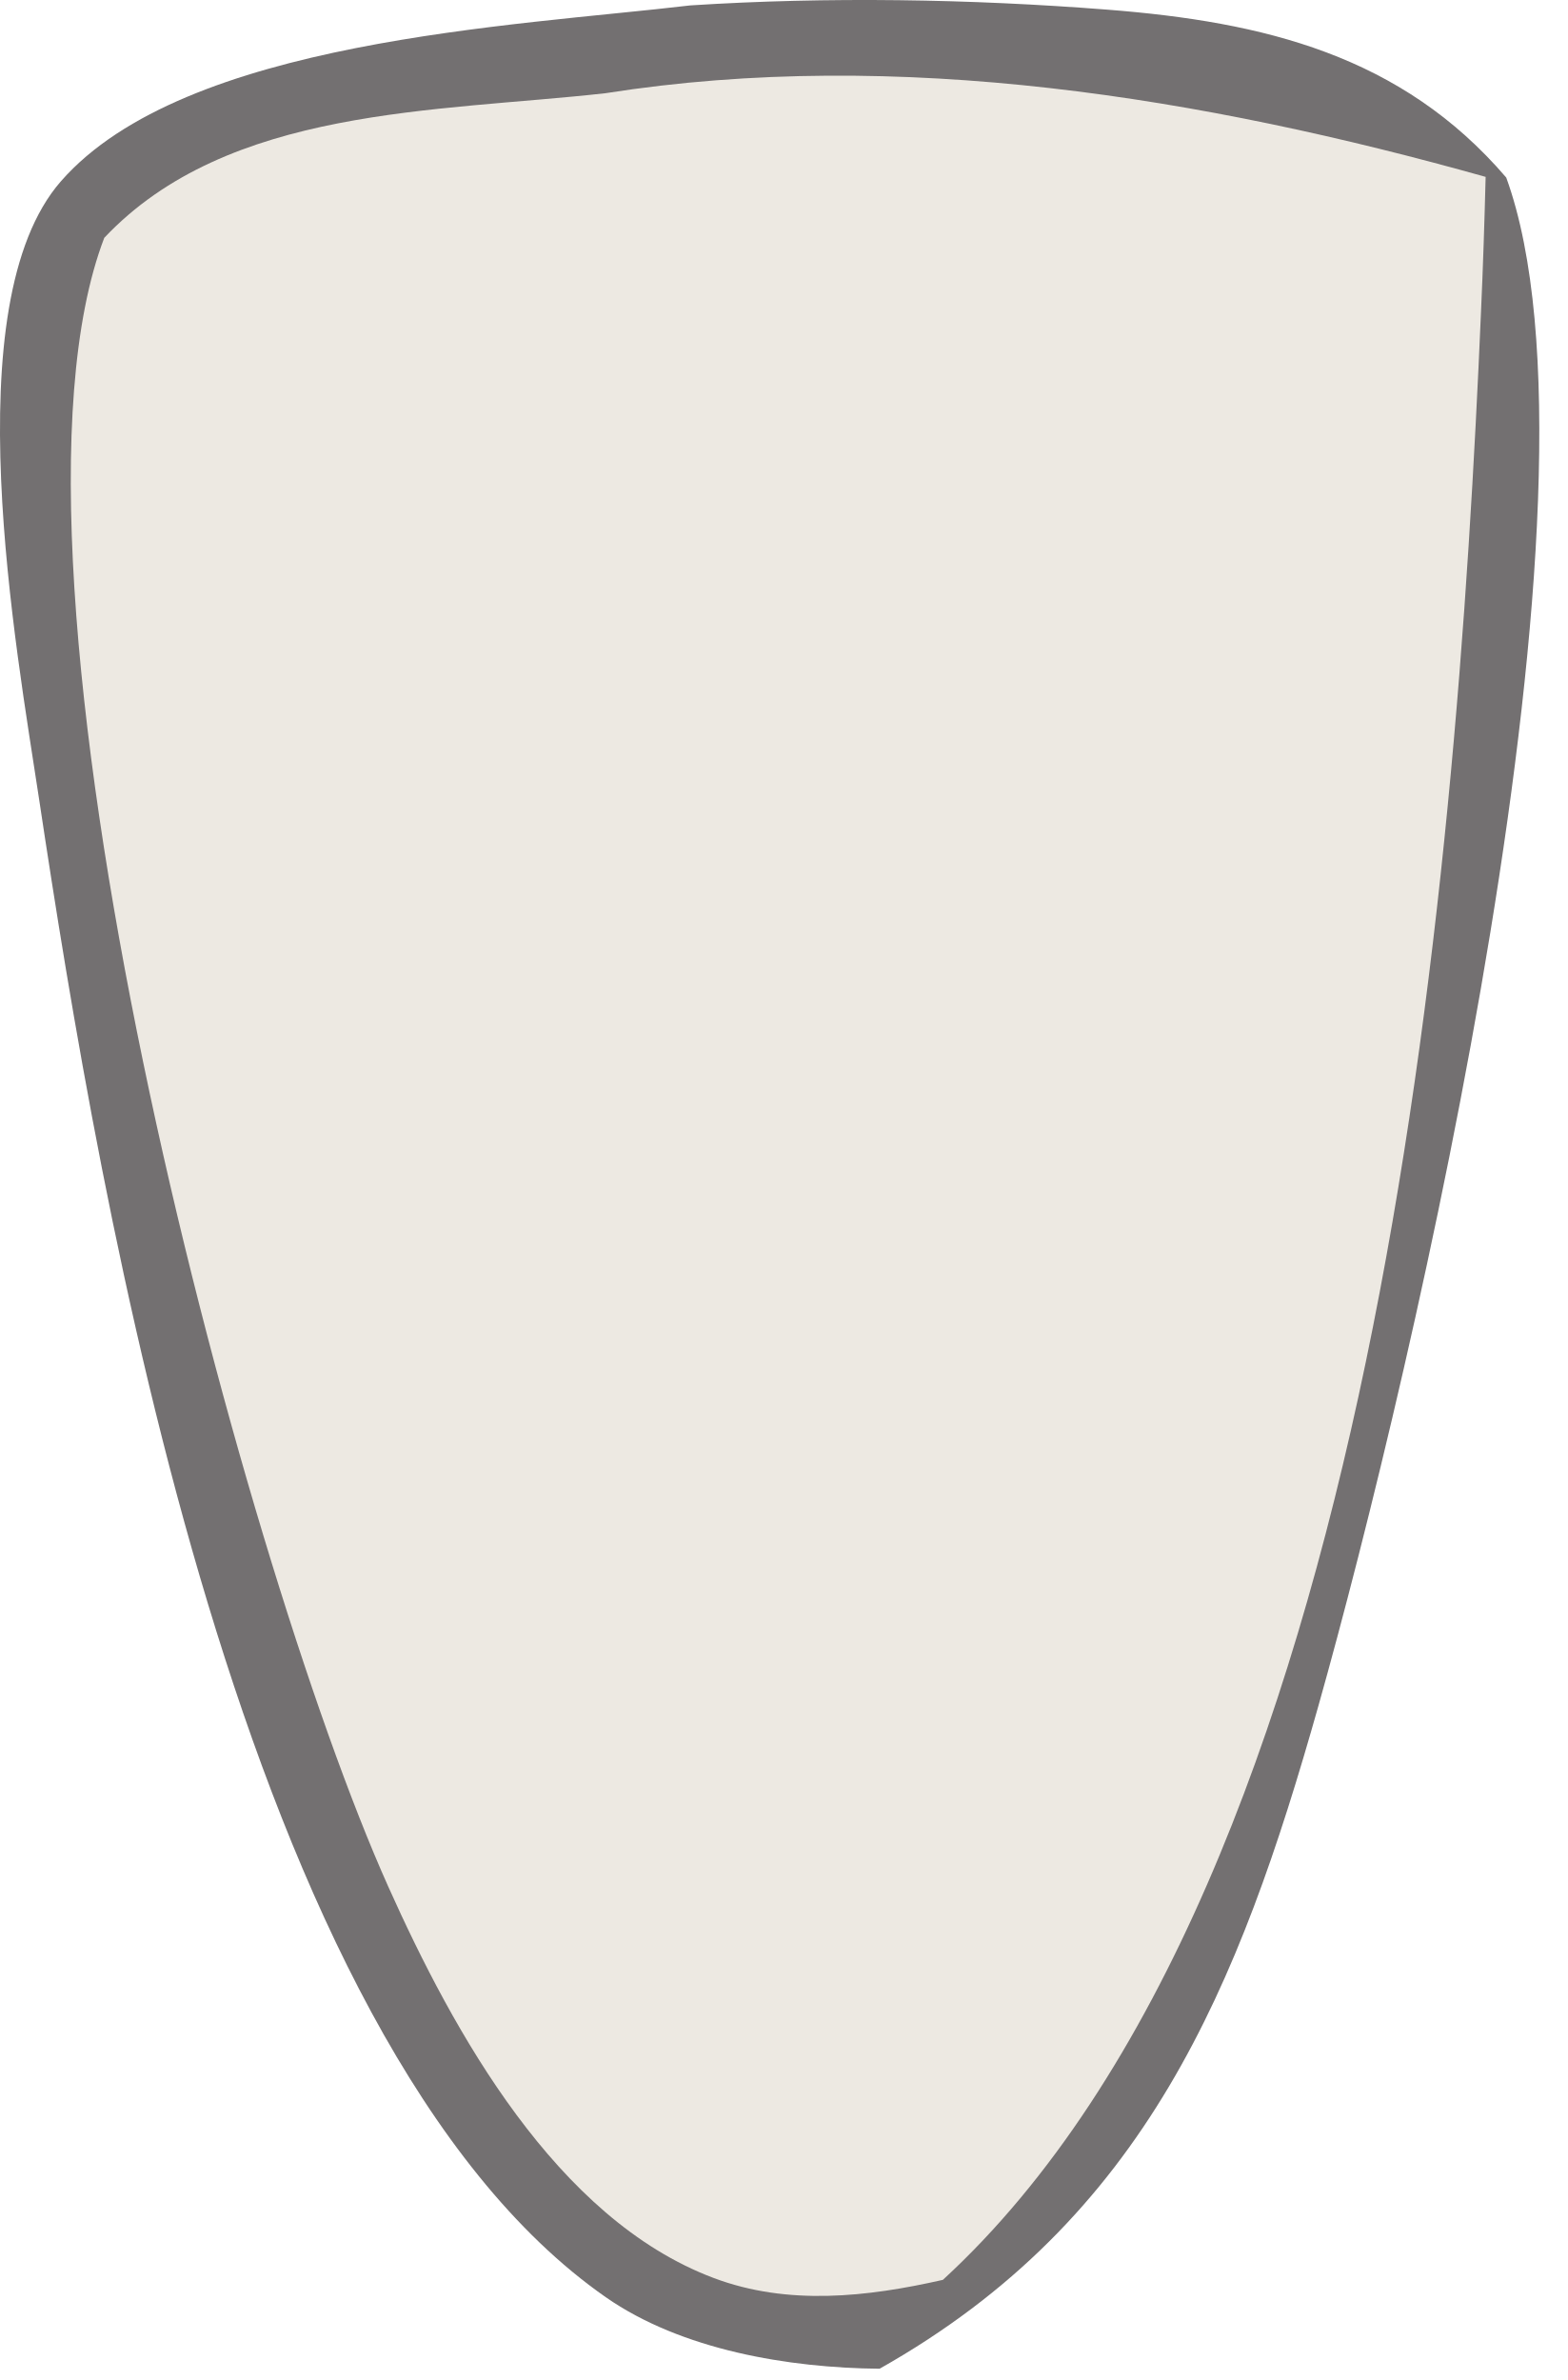
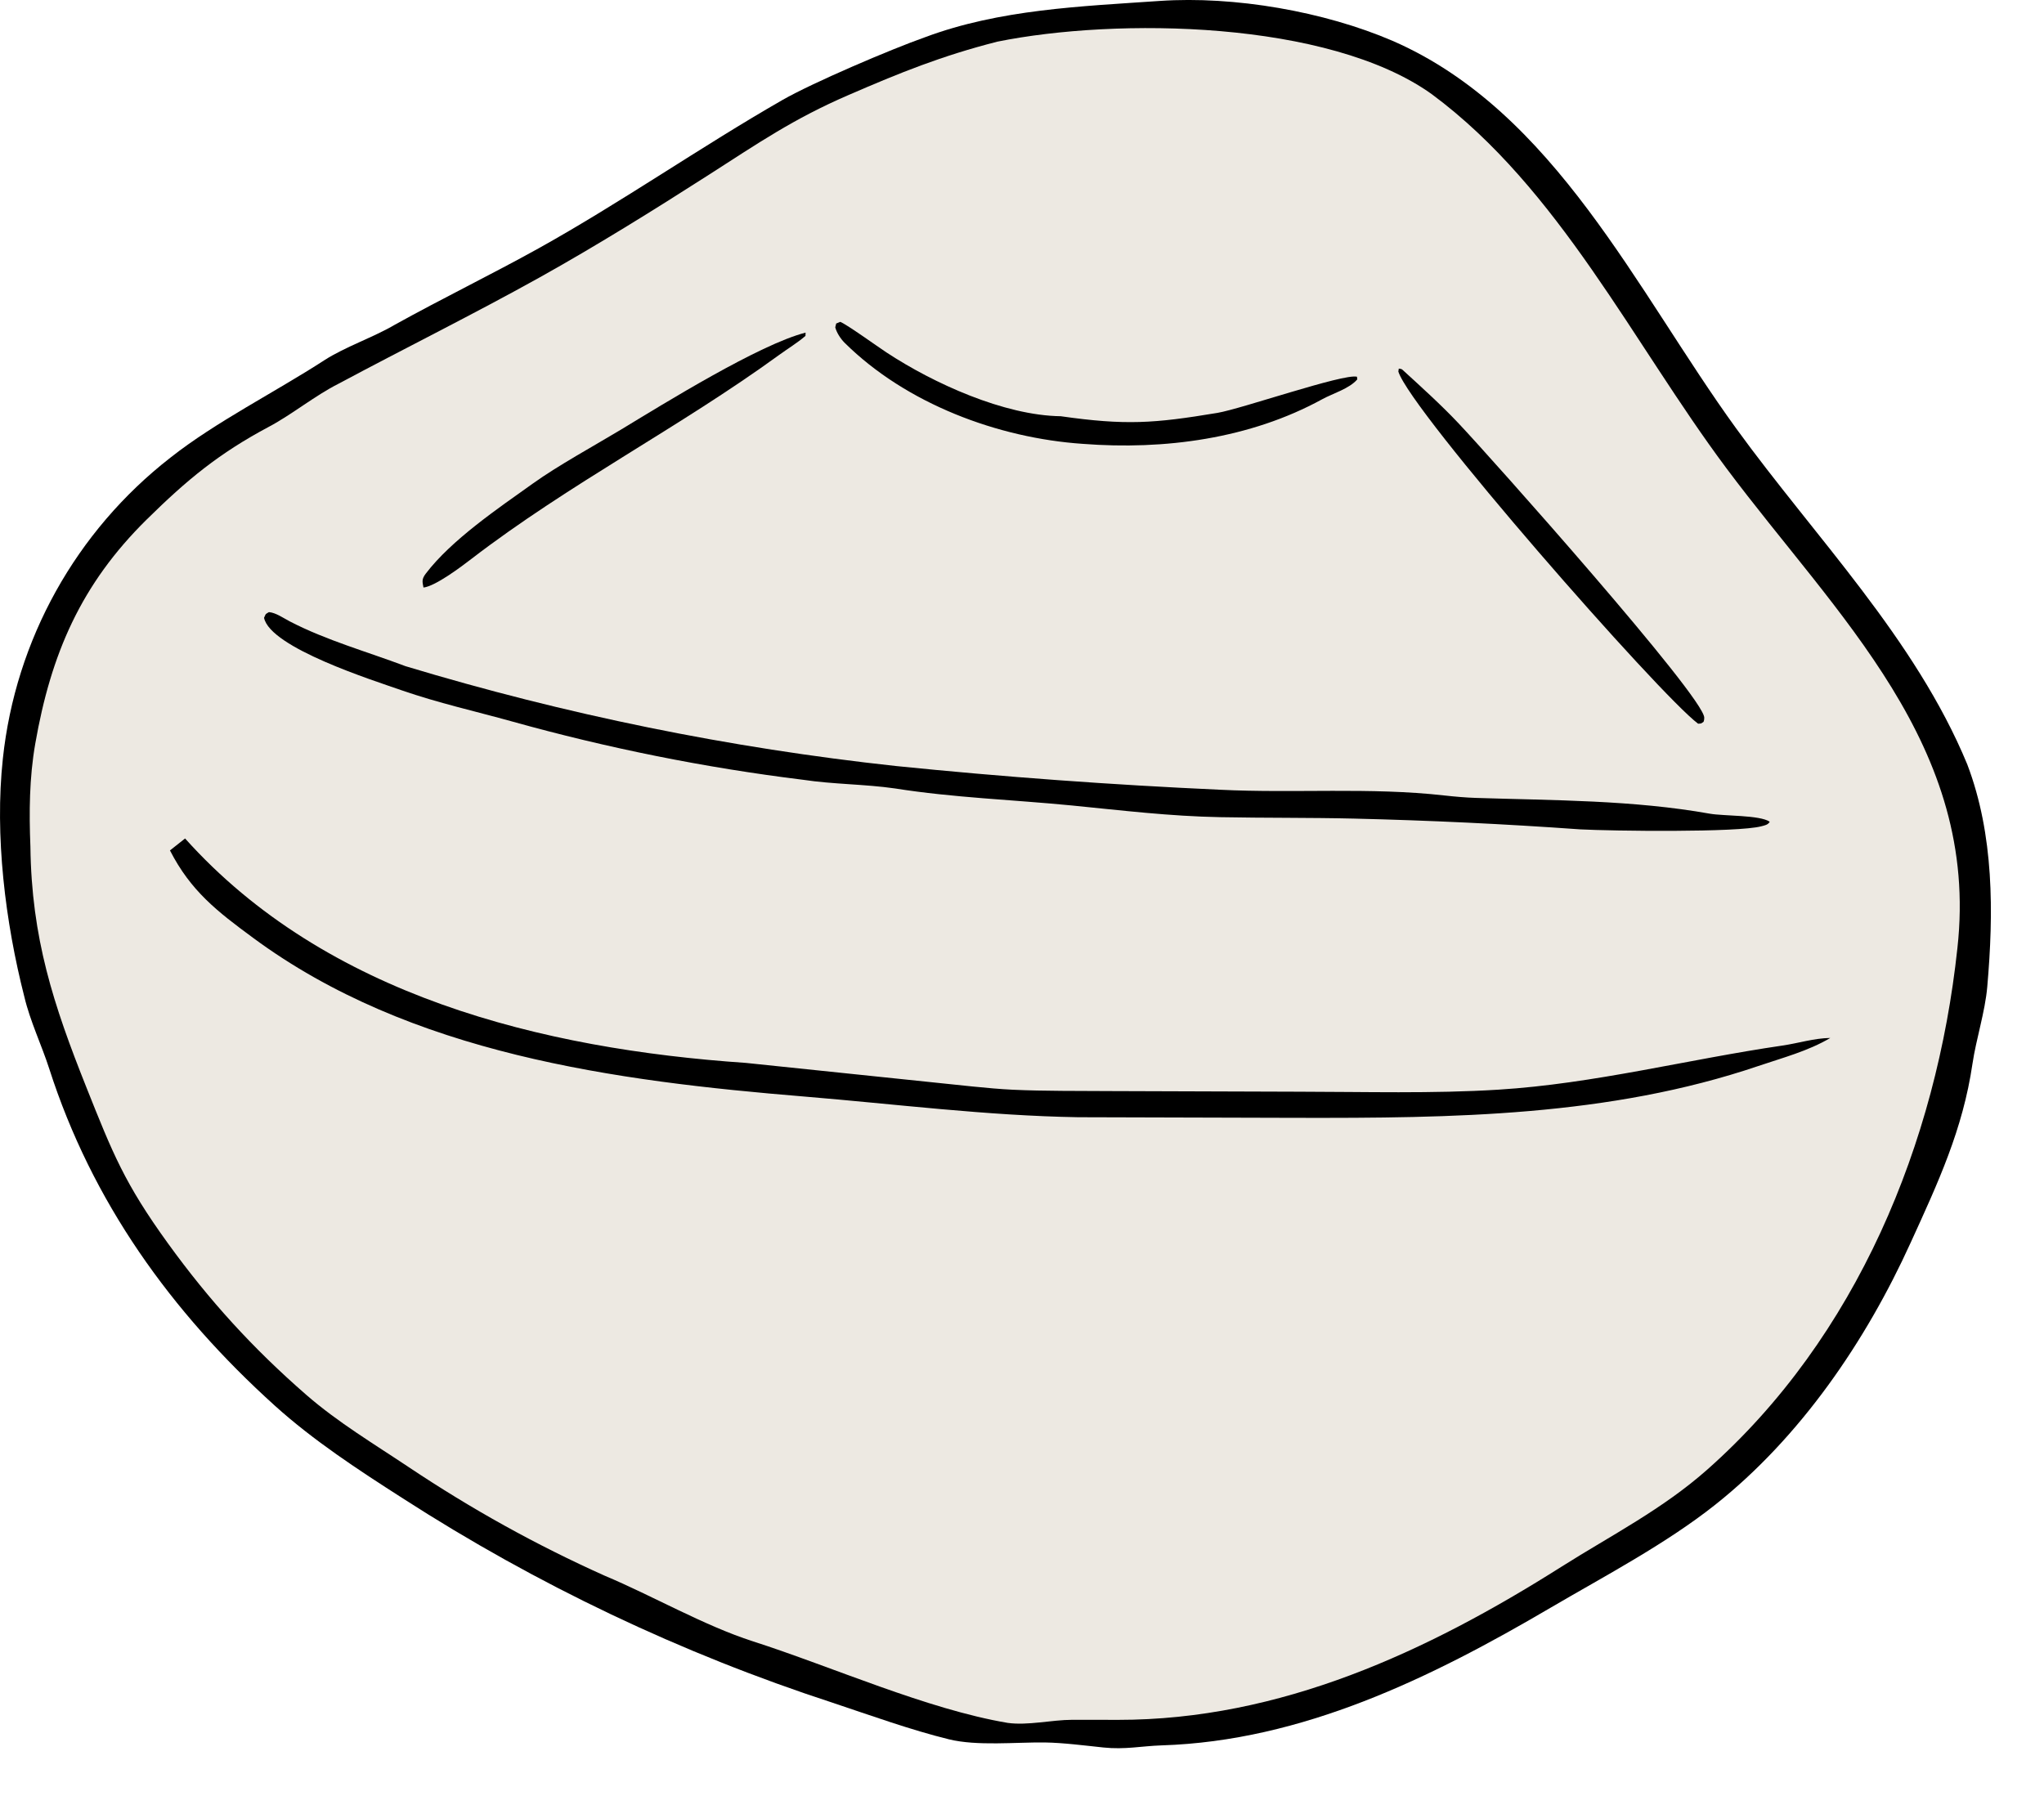
- <svg xmlns="http://www.w3.org/2000/svg" width="27" height="41" viewBox="0 0 27 41" fill="none">
-   <path d="M11.892 0.093C14.257 -0.059 16.712 -0.018 19.072 0.166C21.772 0.377 24.142 0.951 25.947 3.059C27.897 8.422 24.347 23.584 22.712 29.384C21.342 34.237 19.732 38.223 15.152 40.806C13.587 40.792 11.742 40.485 10.434 39.573C4.132 35.175 1.723 20.738 0.674 13.771C0.282 11.171 -0.805 5.242 1.05 3.122C3.184 0.685 8.845 0.453 11.892 0.093Z" fill="#737071" />
-   <path d="M10.428 1.606C15.482 0.811 20.737 1.684 25.592 3.047C25.572 3.824 25.547 4.601 25.512 5.378C25.087 15.289 23.737 32.388 16.242 39.275C14.942 39.57 13.572 39.725 12.292 39.242C9.583 38.222 7.816 35.016 6.689 32.502C4.124 26.781 -0.381 9.788 1.796 4.097C3.932 1.834 7.519 1.932 10.428 1.606Z" fill="#EDE9E2" />
+ <svg xmlns="http://www.w3.org/2000/svg" width="33" height="29" viewBox="0 0 33 29" fill="none">
+   <path d="M17.813 28.217C18.164 28.254 18.424 28.194 18.753 28.183C21.024 28.112 23.103 27.094 25.029 25.963C25.886 25.46 26.885 24.937 27.69 24.299C29.067 23.207 30.124 21.658 30.847 20.066C31.289 19.098 31.69 18.237 31.845 17.178C31.904 16.778 32.049 16.339 32.084 15.934C32.188 14.739 32.194 13.48 31.761 12.342C30.921 10.311 29.304 8.675 28.028 6.915C26.429 4.71 25.107 1.802 22.482 0.659C21.379 0.185 19.931 -0.067 18.725 0.015C17.449 0.103 16.14 0.15 14.932 0.602C14.382 0.796 13.116 1.337 12.63 1.616C11.317 2.369 10.024 3.271 8.692 4.012C7.933 4.433 7.14 4.819 6.379 5.241C6.034 5.445 5.568 5.602 5.236 5.817C4.452 6.326 3.478 6.815 2.751 7.39C1.226 8.577 0.25 10.331 0.046 12.251C-0.088 13.494 0.085 14.889 0.394 16.099C0.487 16.491 0.673 16.878 0.794 17.254C1.485 19.407 2.762 21.184 4.433 22.694C5.062 23.262 5.784 23.734 6.506 24.196C8.666 25.588 10.997 26.697 13.441 27.494C14.037 27.693 14.714 27.937 15.32 28.085C15.777 28.197 16.398 28.13 16.87 28.136C17.162 28.14 17.516 28.186 17.813 28.217Z" fill="black" />
+   <path d="M16.27 27.82C16.595 27.865 16.978 27.771 17.311 27.77C17.554 27.769 17.803 27.771 18.047 27.771C20.671 27.773 23.038 26.673 25.21 25.298C26.019 24.787 26.843 24.369 27.568 23.726C29.977 21.591 31.265 18.459 31.602 15.309C31.965 12.041 29.657 9.951 27.869 7.556C26.363 5.538 25.178 3.049 23.115 1.52C21.447 0.327 18.026 0.283 16.1 0.673C15.201 0.903 14.535 1.172 13.691 1.538C12.809 1.92 12.246 2.308 11.443 2.823C10.56 3.389 9.625 3.971 8.708 4.482C7.645 5.074 6.536 5.623 5.462 6.198C5.088 6.387 4.71 6.695 4.347 6.888C3.53 7.323 3.02 7.747 2.37 8.387C1.307 9.434 0.822 10.559 0.569 12.01C0.473 12.561 0.469 13.115 0.491 13.671C0.509 15.147 0.861 16.219 1.396 17.561C1.819 18.622 2.01 19.107 2.711 20.076C3.376 20.996 4.081 21.771 4.945 22.523C5.455 22.967 6.042 23.318 6.6 23.691C7.619 24.371 8.648 24.943 9.764 25.444C10.526 25.763 11.371 26.251 12.156 26.503C13.431 26.912 14.964 27.6 16.27 27.82Z" fill="#EDE9E2" />
+   <path d="M17.407 18.04L20.93 18.05C23.439 18.055 25.978 18.03 28.388 17.213C28.78 17.08 29.192 16.972 29.55 16.76C29.285 16.764 29.037 16.845 28.776 16.883C27.25 17.106 25.738 17.499 24.193 17.595C23.138 17.661 22.027 17.629 20.967 17.628L17.939 17.618C17.425 17.614 16.858 17.62 16.349 17.596C15.945 17.577 15.45 17.515 15.041 17.475L12.043 17.163C8.749 16.938 5.264 16.078 2.988 13.539L2.744 13.732C3.08 14.388 3.507 14.717 4.084 15.142C6.623 17.019 9.931 17.455 12.995 17.707C14.458 17.828 15.933 18.016 17.407 18.04Z" fill="black" />
+   <path d="M25.513 13.392C26.025 13.419 28.055 13.445 28.437 13.342C28.493 13.327 28.543 13.32 28.572 13.269C28.416 13.159 27.824 13.178 27.606 13.139C26.36 12.917 25.088 12.925 23.827 12.884C23.669 12.879 23.482 12.863 23.323 12.845C22.119 12.709 20.902 12.812 19.696 12.752C17.949 12.673 16.204 12.546 14.464 12.369C11.781 12.078 9.13 11.538 6.547 10.757C5.928 10.523 5.268 10.34 4.679 10.034C4.577 9.981 4.454 9.893 4.342 9.884C4.273 9.927 4.3 9.899 4.263 9.976C4.363 10.461 6.029 10.987 6.489 11.148C7.064 11.348 7.682 11.487 8.268 11.65C9.805 12.079 11.379 12.396 12.963 12.591C13.451 12.665 13.962 12.661 14.448 12.731C15.396 12.881 16.352 12.913 17.303 13.006C18.112 13.086 18.884 13.18 19.701 13.195C20.421 13.209 21.141 13.201 21.86 13.218C23.078 13.247 24.297 13.305 25.513 13.392Z" fill="black" />
+   <path d="M17.481 7.167C18.799 7.269 20.181 7.085 21.346 6.447C21.519 6.352 21.784 6.277 21.913 6.126L21.908 6.083C21.69 6.029 20.044 6.602 19.655 6.667C18.63 6.838 18.171 6.87 17.126 6.721C16.213 6.709 15.072 6.191 14.312 5.691C14.166 5.595 13.681 5.245 13.566 5.197L13.5 5.224L13.485 5.286C13.509 5.375 13.572 5.471 13.637 5.536C14.632 6.521 16.114 7.074 17.481 7.167Z" fill="black" />
+   <path d="M27.416 11.686C27.475 11.681 27.456 11.688 27.504 11.655C27.512 11.626 27.515 11.623 27.515 11.589C27.513 11.254 24.07 7.388 23.555 6.843C23.266 6.536 22.952 6.254 22.642 5.97C22.62 5.953 22.615 5.958 22.583 5.952L22.576 6C22.778 6.643 26.79 11.219 27.416 11.686Z" fill="black" />
+   <path d="M6.837 9.487C7.029 9.466 7.447 9.151 7.609 9.026C9.19 7.811 10.966 6.904 12.578 5.732C12.722 5.627 12.867 5.541 13.004 5.424L13.006 5.371C12.259 5.561 10.726 6.513 10.019 6.941C9.594 7.197 9.013 7.514 8.601 7.809C8.05 8.203 7.288 8.717 6.873 9.264C6.804 9.355 6.82 9.396 6.837 9.487Z" fill="black" />
</svg>
